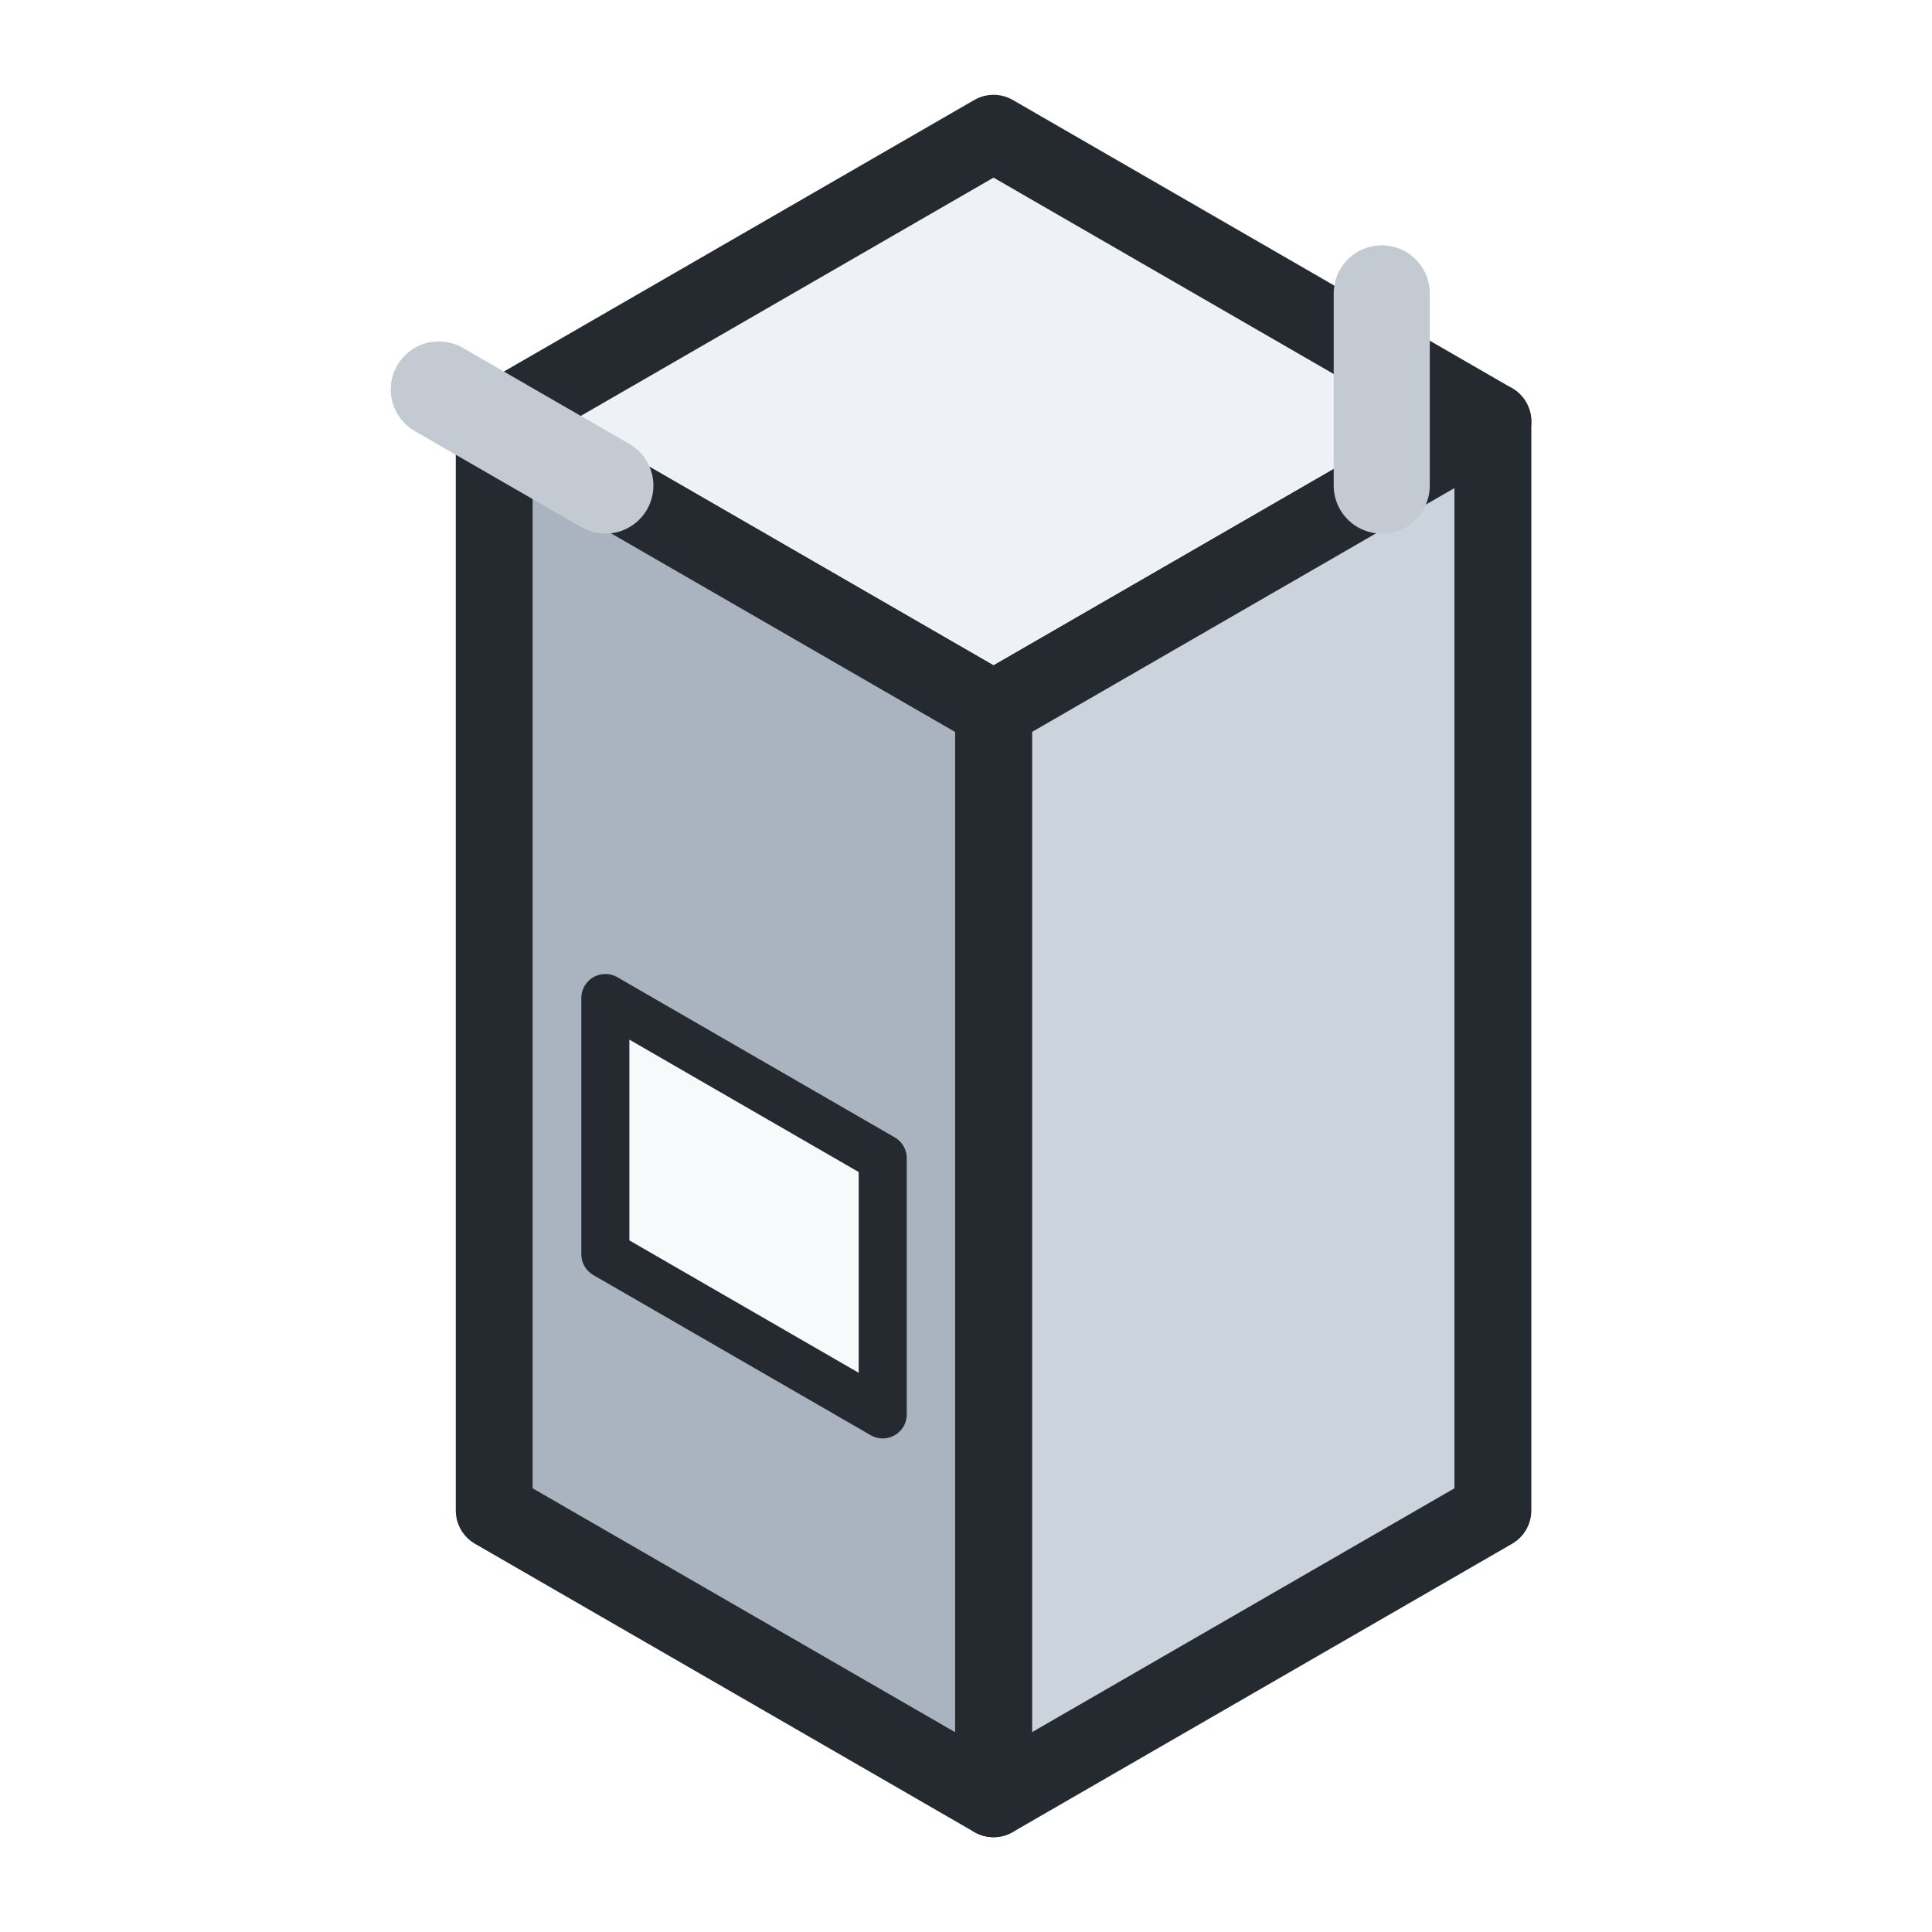
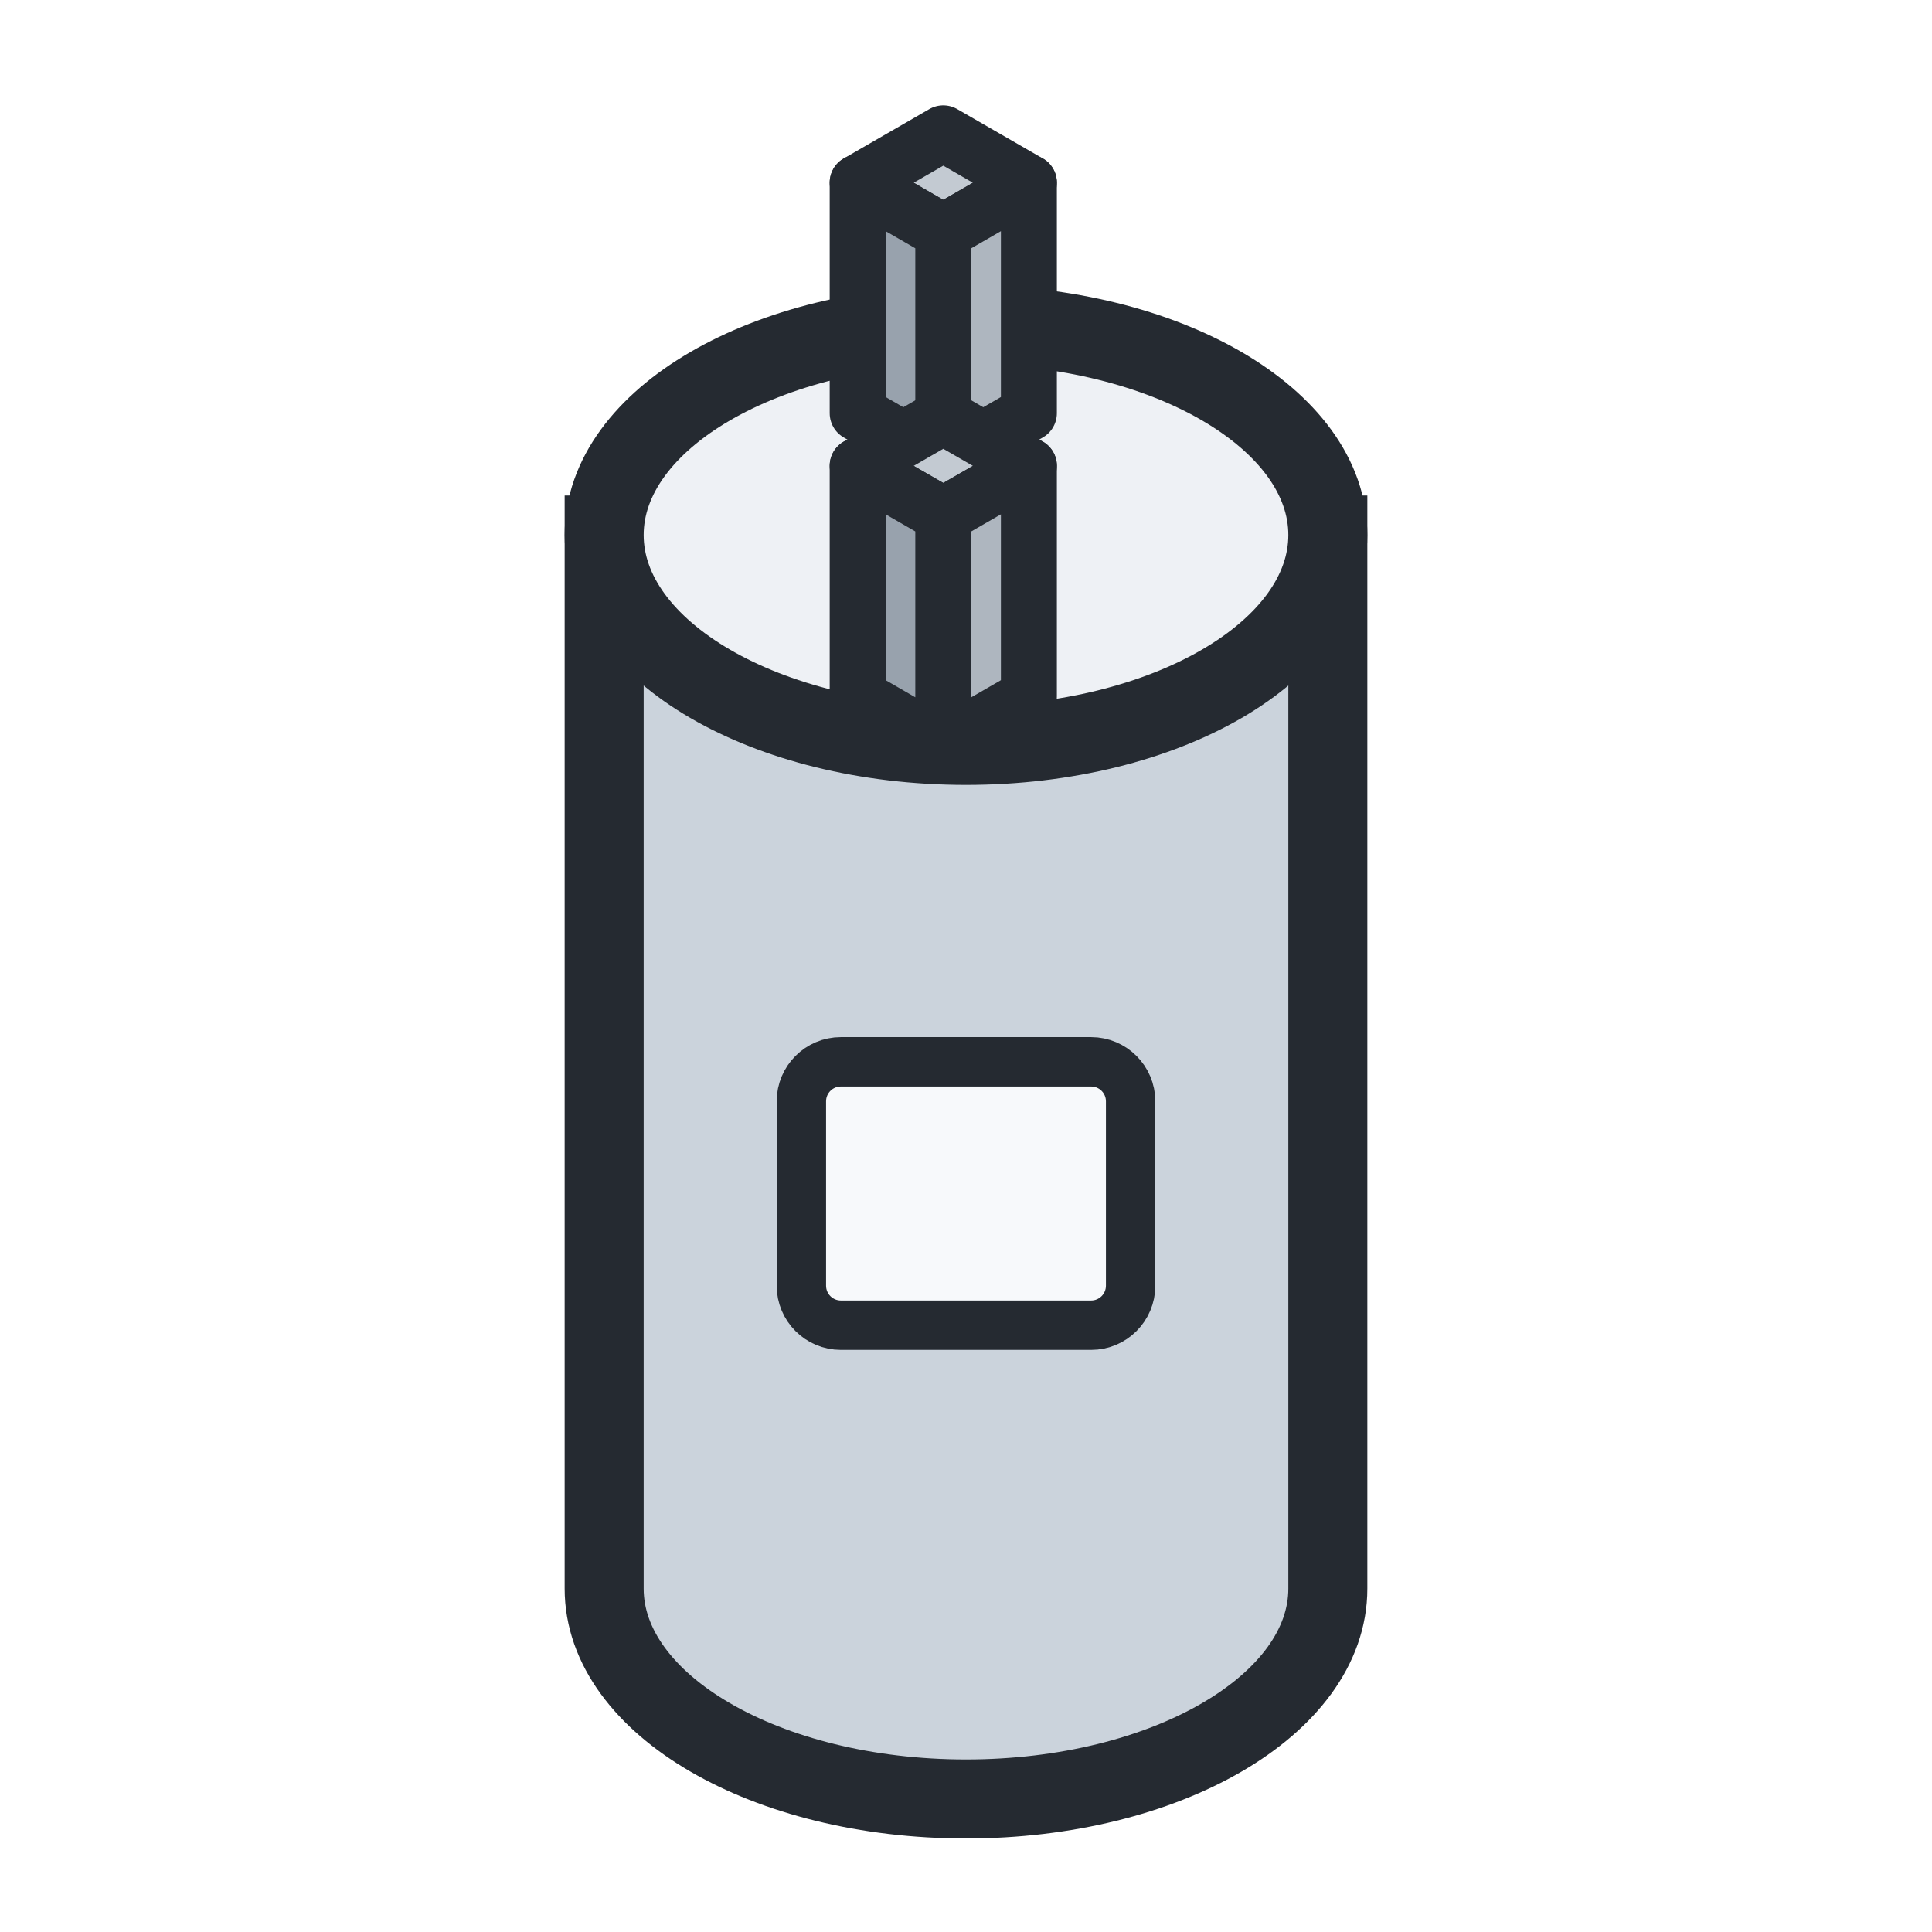
- <svg xmlns="http://www.w3.org/2000/svg" viewBox="-31.02 -38.16 60.32 60.32">
-   <ellipse cx="0.00" cy="9.00" rx="10.80" ry="5.40" fill="#0B1220" opacity="0.10" />
-   <polygon points="0.00,-34.00 15.59,-25.00 0.00,-16.00 -15.59,-25.00" fill="#EEF1F5" stroke="#252A31" stroke-width="2.4" stroke-linejoin="round" />
-   <polygon points="15.59,9.00 0.00,18.00 0.00,-16.00 15.59,-25.00" fill="#CBD3DC" stroke="#252A31" stroke-width="2.4" stroke-linejoin="round" />
-   <polygon points="-15.59,9.00 0.00,18.00 0.00,-16.00 -15.59,-25.00" fill="#A9B4C0" stroke="#252A31" stroke-width="2.4" stroke-linejoin="round" />
-   <polygon points="-12.12,1.00 -3.46,6.00 -3.46,-2.00 -12.12,-7.00" fill="#F7F9FB" stroke="#252A31" stroke-width="1.5" stroke-linejoin="round" />
-   <line x1="12.12" y1="-23.00" x2="12.12" y2="-29.00" stroke="#C3CAD2" stroke-width="3.0" stroke-linecap="round" />
-   <line x1="-12.12" y1="-23.00" x2="-17.32" y2="-26.00" stroke="#C3CAD2" stroke-width="3.0" stroke-linecap="round" />
+ <svg xmlns="http://www.w3.org/2000/svg" viewBox="-29.34 -39.25 58.68 58.68">
+   <ellipse cx="0.00" cy="9.00" rx="9.60" ry="4.80" fill="#0B1220" opacity="0.10" />
+   <path d="M -10.99 -23.00 L -10.99 9.00 A 10.99 6.39 0 0 0 10.99 9.00 L 10.99 -23.00 Z" fill="#CBD3DC" stroke="#252A31" stroke-width="2.4" />
+   <ellipse cx="0.00" cy="-23.00" rx="10.99" ry="6.39" fill="#EEF1F5" stroke="#252A31" stroke-width="2.4" />
+   <polygon points="-0.69,-35.20 1.91,-33.70 -0.69,-32.20 -3.29,-33.70" fill="#C3CAD2" stroke="#252A31" stroke-width="1.7" stroke-linejoin="round" />
+   <polygon points="1.91,-26.70 -0.69,-25.20 -0.69,-32.20 1.91,-33.70" fill="#AEB6BF" stroke="#252A31" stroke-width="1.7" stroke-linejoin="round" />
+   <polygon points="-3.29,-26.70 -0.69,-25.20 -0.69,-32.20 -3.29,-33.70" fill="#98A2AD" stroke="#252A31" stroke-width="1.7" stroke-linejoin="round" />
+   <polygon points="-0.69,-26.60 1.91,-25.10 -0.69,-23.60 -3.29,-25.10" fill="#C3CAD2" stroke="#252A31" stroke-width="1.7" stroke-linejoin="round" />
+   <polygon points="1.91,-18.10 -0.69,-16.60 -0.69,-23.60 1.91,-25.10" fill="#AEB6BF" stroke="#252A31" stroke-width="1.7" stroke-linejoin="round" />
+   <polygon points="-3.29,-18.10 -0.69,-16.60 -0.69,-23.60 -3.29,-25.10" fill="#98A2AD" stroke="#252A31" stroke-width="1.7" stroke-linejoin="round" />
+   <rect x="-5.00" y="-7.00" width="10" height="8" rx="1.2" fill="#F7F9FB" stroke="#252A31" stroke-width="1.5" />
</svg>
